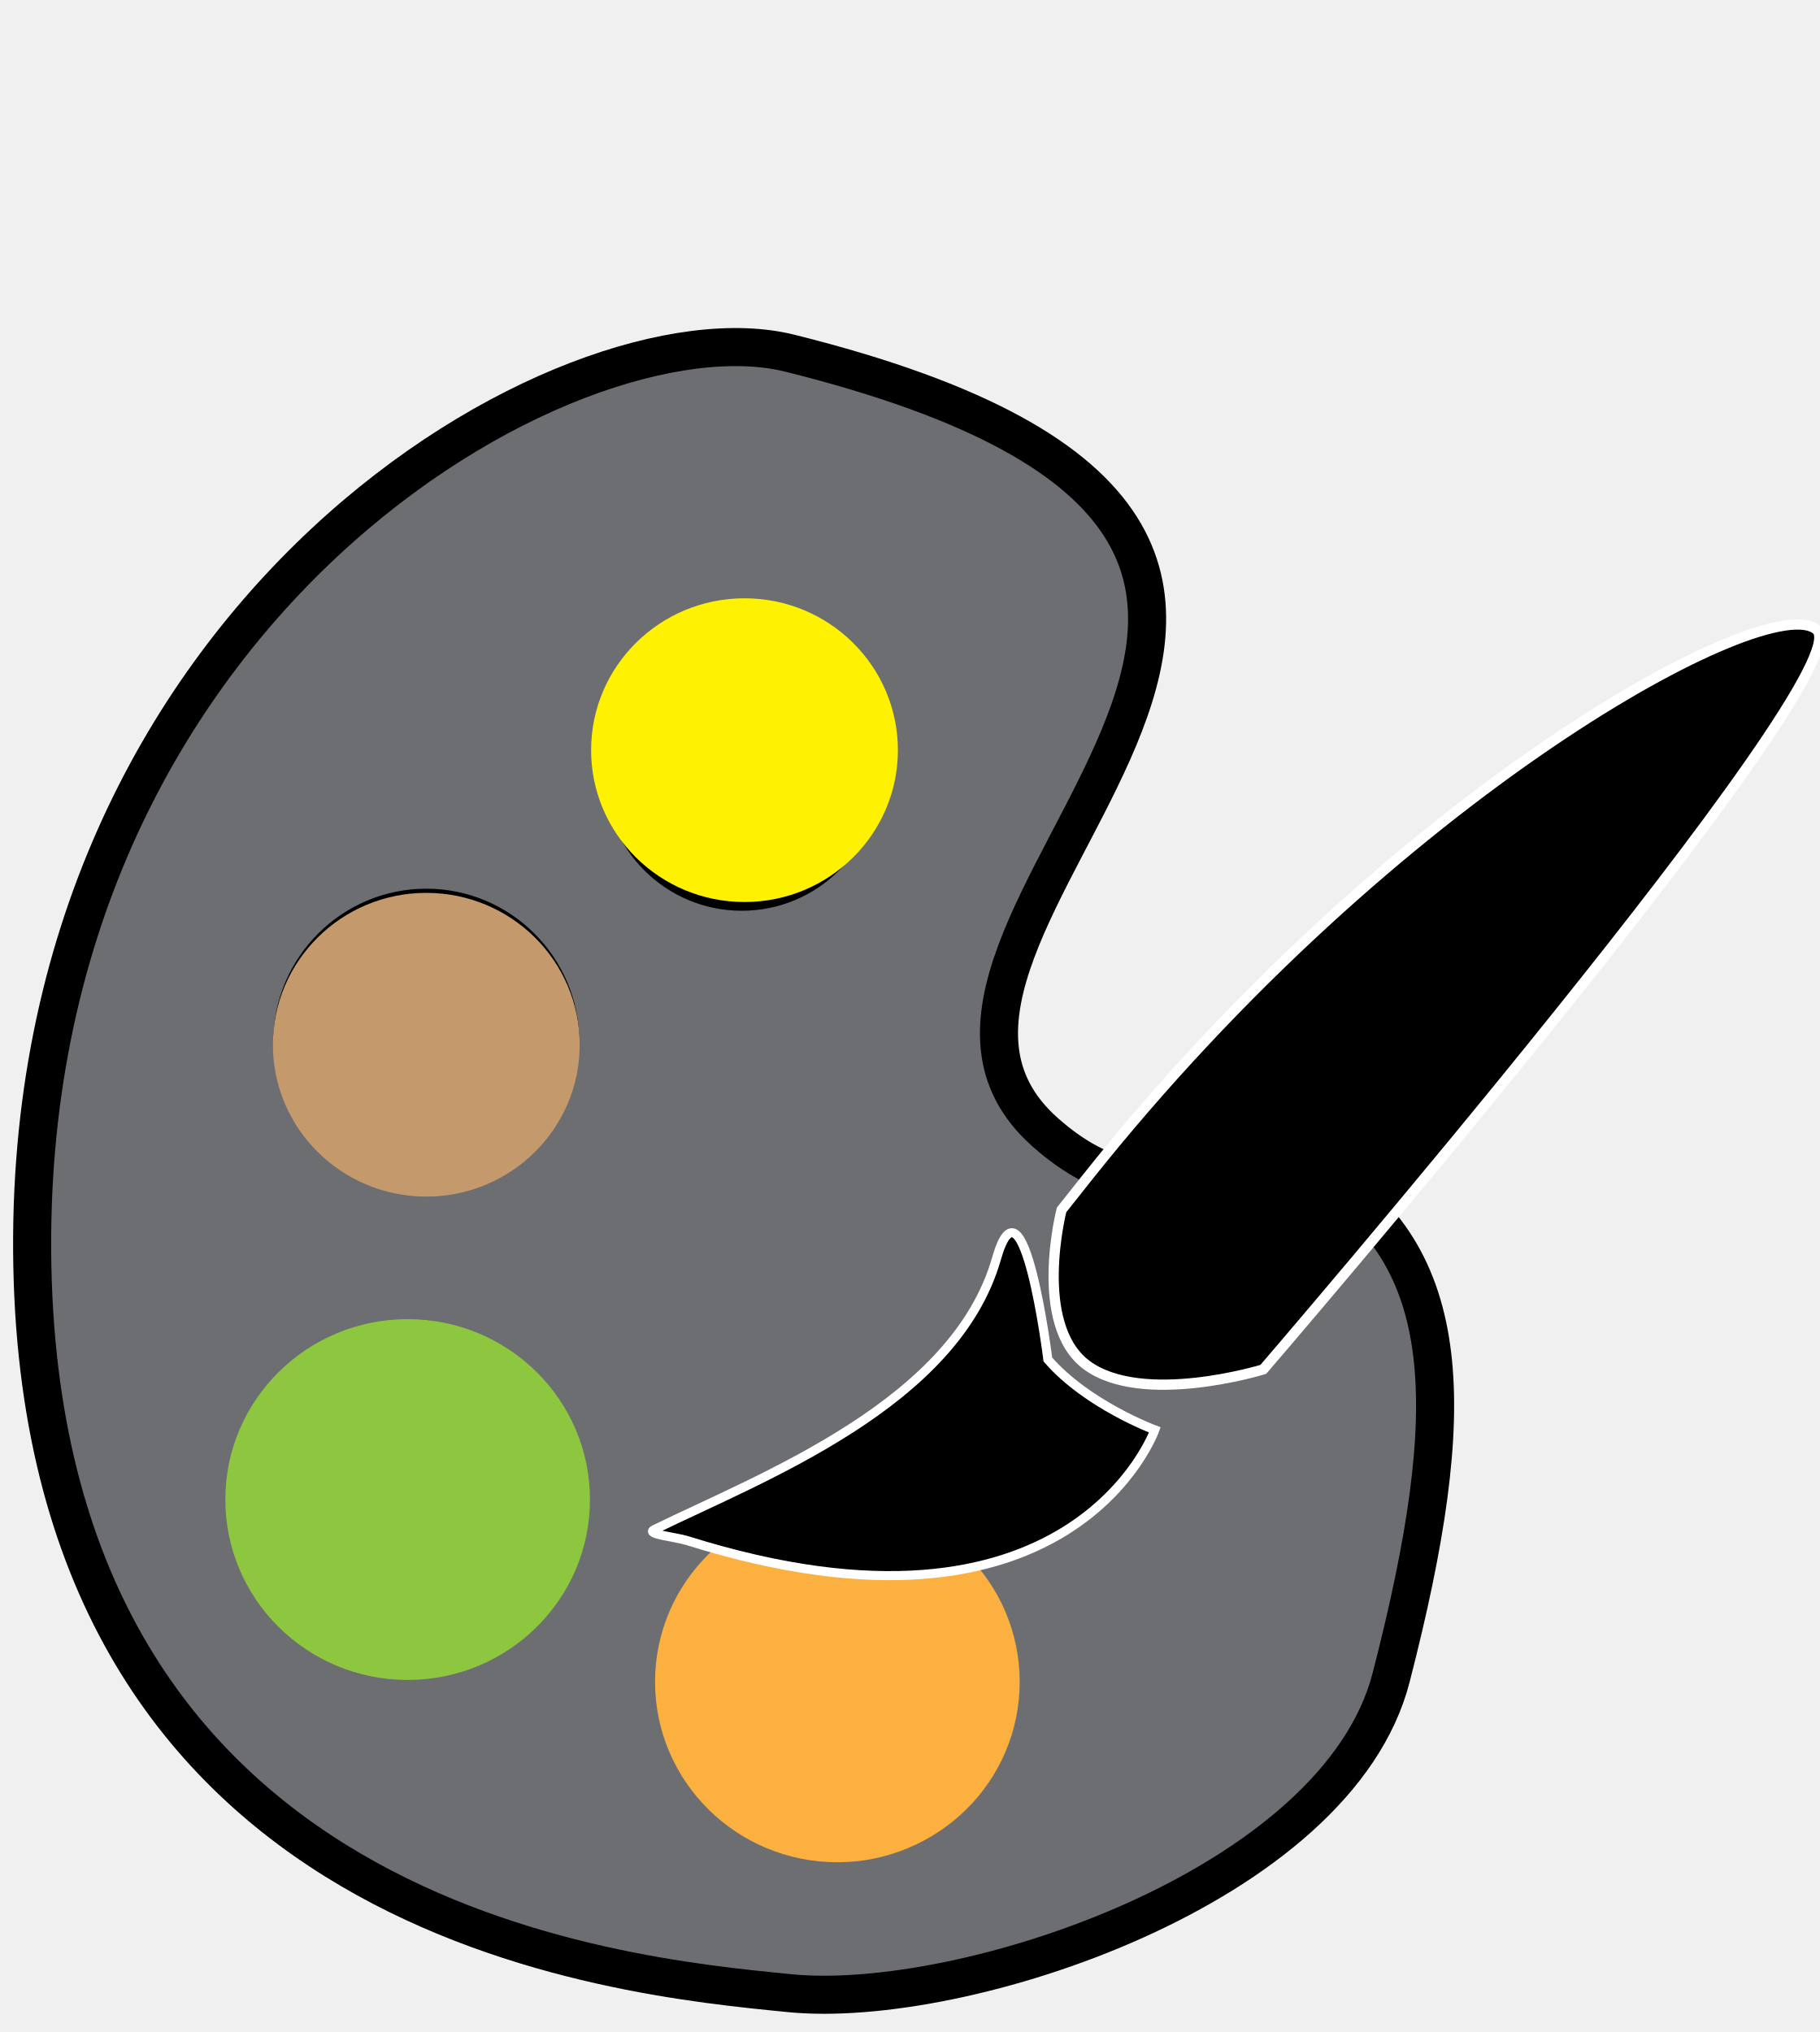
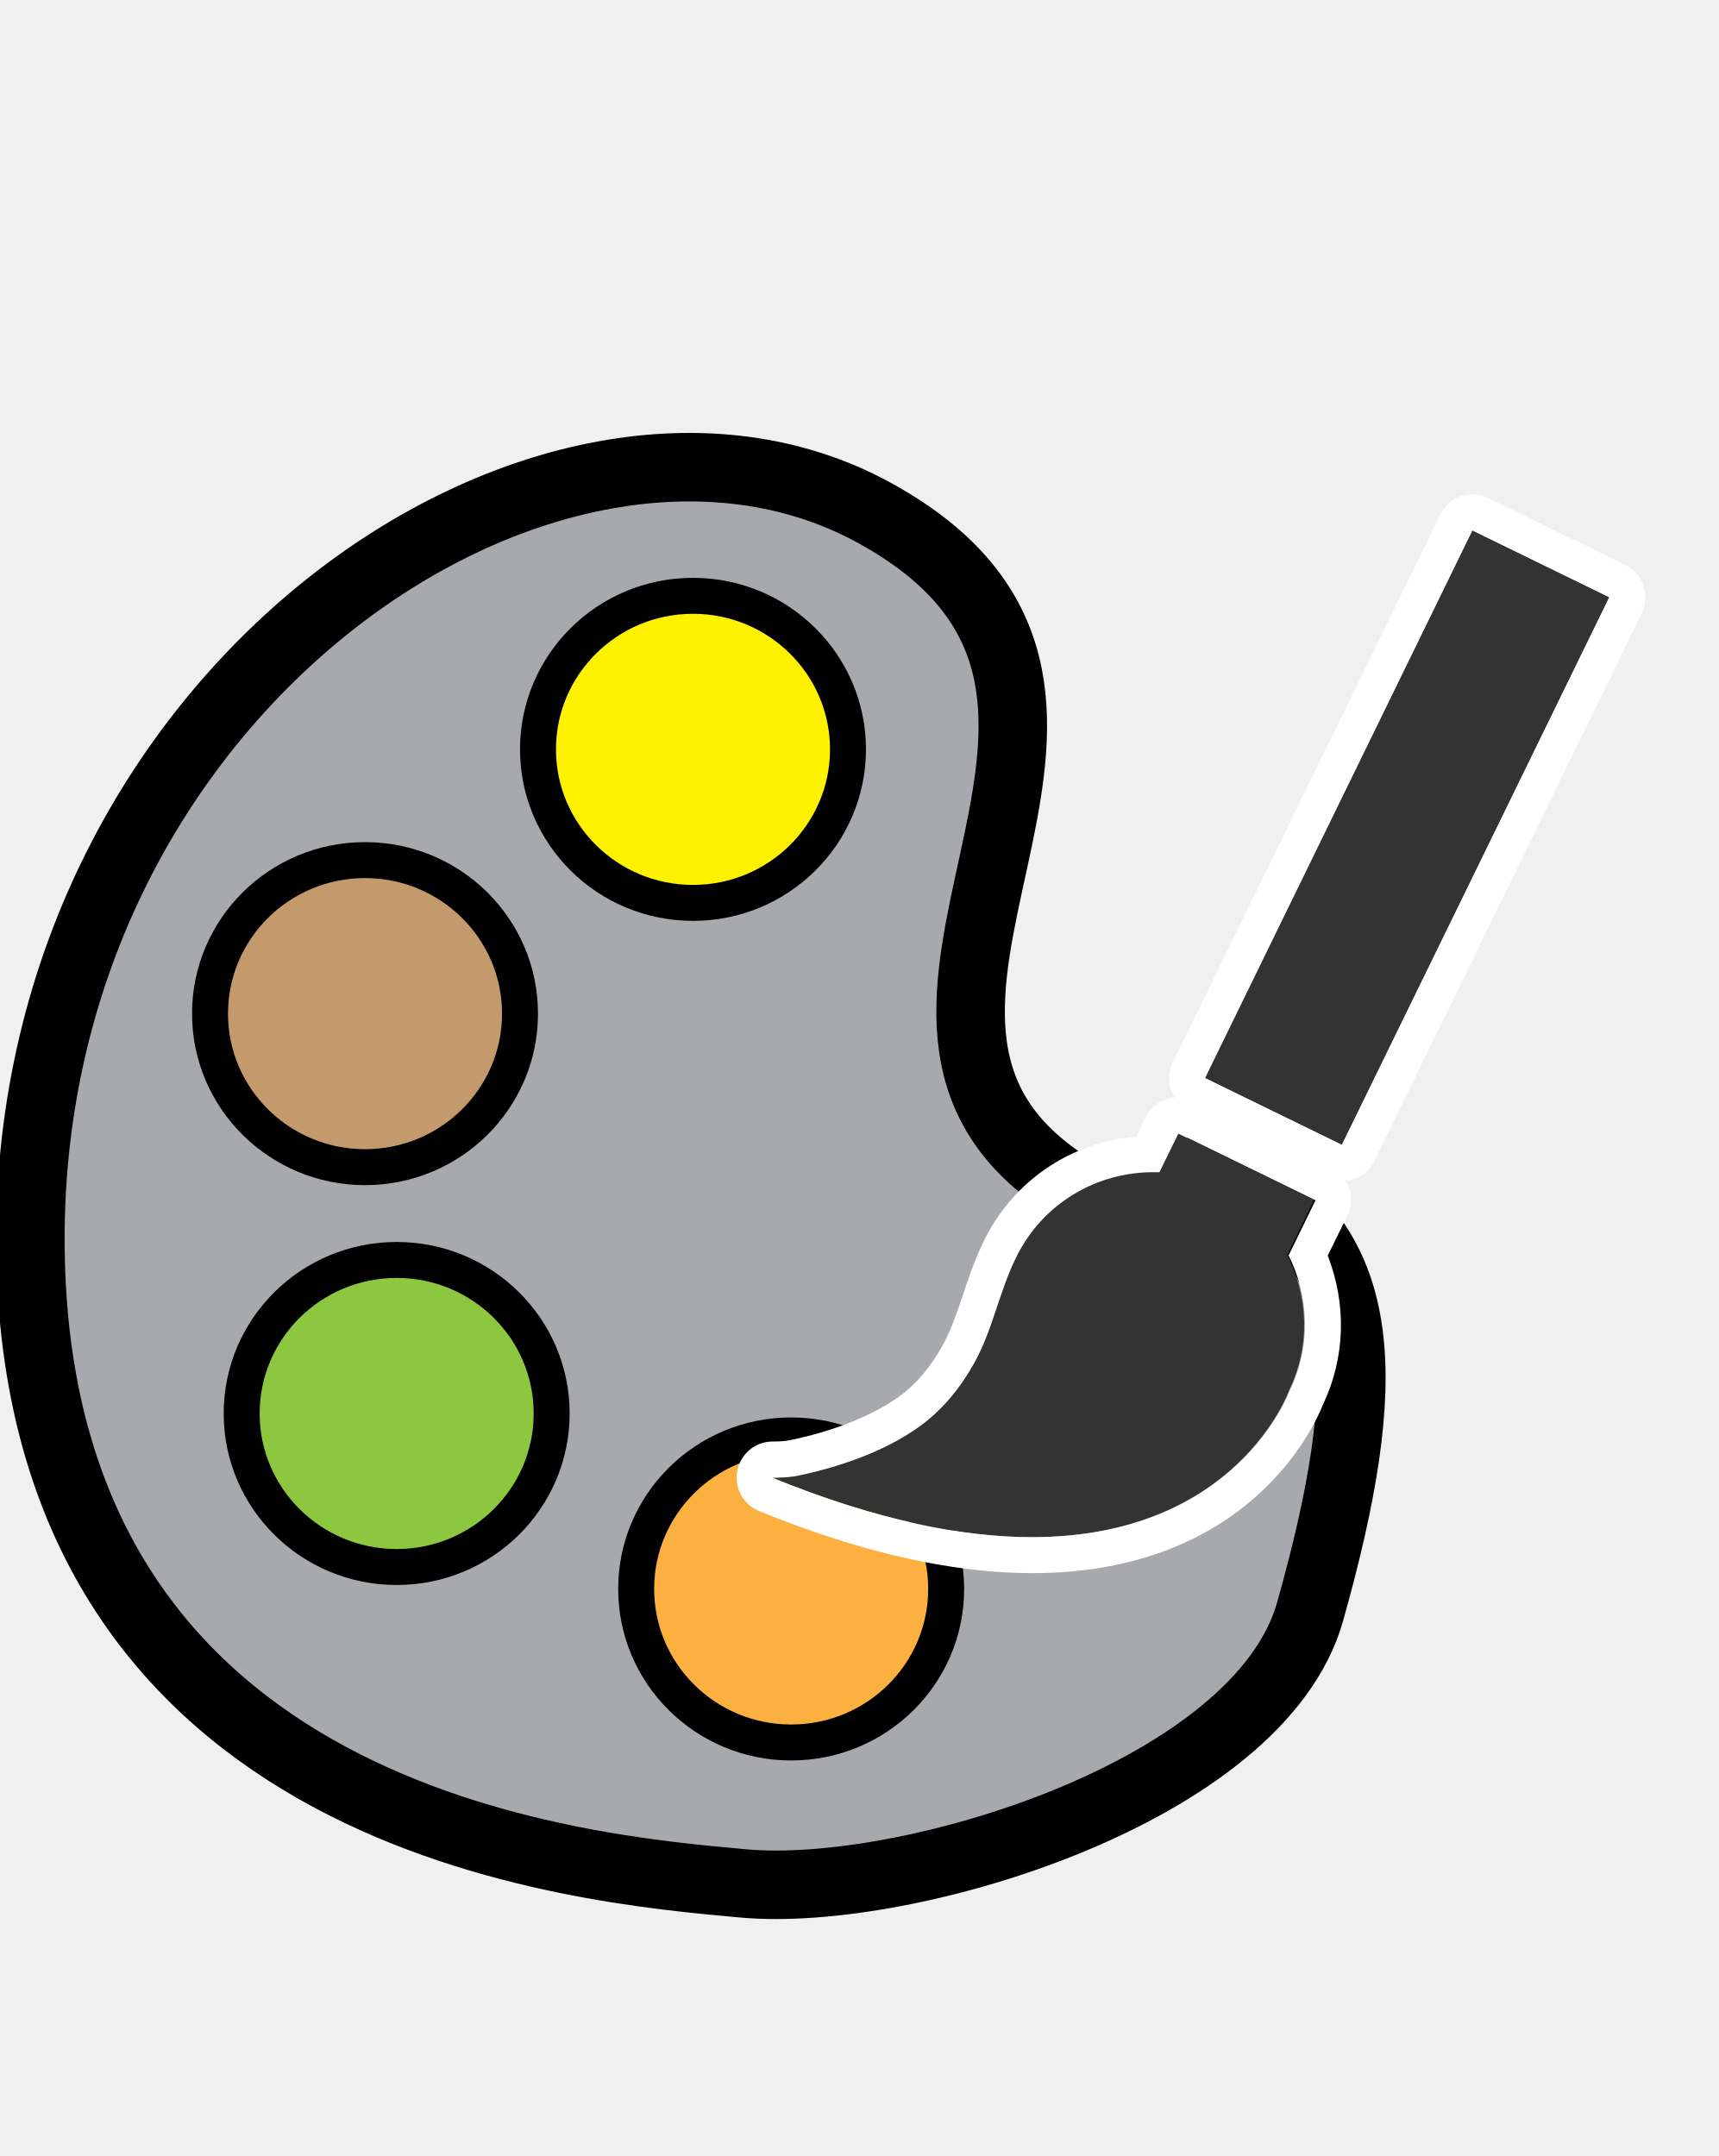
- <svg xmlns="http://www.w3.org/2000/svg" version="1.1" id="Layer_1" x="0px" y="0px" width="47.8px" height="53.39px" viewBox="0 0 47.8 53.39" enable-background="new 0 0 47.8 53.39" xml:space="preserve">
-   <path fill="#6D6E71" stroke="#000000" stroke-miterlimit="10" d="M27.46,29.75c-6.03-5.34,13.42-15.46-6.71-20.47  c-5.74-1.43-20.24,6.71-19.9,23.99s15.35,18.65,19.9,19.1s14.39-2.79,15.8-8.3c1.83-7.1,1.69-11.07-1.93-13.3  C32.63,29.54,30.67,32.6,27.46,29.75z M10.63,43.51c-2.26,0-4.09-1.83-4.09-4.09s1.83-4.09,4.09-4.09s4.09,1.83,4.09,4.09  S12.89,43.51,10.63,43.51z M11.2,30.89c-1.95,0-3.52-1.58-3.52-3.52s1.58-3.52,3.52-3.52s3.52,1.58,3.52,3.52  S13.14,30.89,11.2,30.89z M16.37,20.31c0-1.72,1.4-3.12,3.12-3.12s3.12,1.4,3.12,3.12s-1.4,3.12-3.12,3.12S16.37,22.04,16.37,20.31z   M22.11,48.4c-2.26,0-4.09-1.83-4.09-4.09s1.83-4.09,4.09-4.09s4.09,1.83,4.09,4.09S24.37,48.4,22.11,48.4z" />
-   <ellipse fill="#FFF200" cx="19.56" cy="19.71" rx="4.03" ry="3.99" />
-   <ellipse fill="#C49A6C" cx="11.2" cy="27.45" rx="4.03" ry="3.99" />
-   <ellipse fill="#8DC63F" cx="10.71" cy="39.4" rx="4.79" ry="4.74" />
-   <ellipse fill="#FBB040" cx="22" cy="44.19" rx="4.79" ry="4.74" />
+ <svg xmlns="http://www.w3.org/2000/svg" version="1.1" id="Layer_1" x="0px" y="0px" width="47.8px" height="59.96px" viewBox="0 0 47.8 59.96" enable-background="new 0 0 47.8 59.96" xml:space="preserve">
+   <path fill="#A7A9AC" stroke="#000000" stroke-width="1.905" stroke-miterlimit="10" d="M29,32.46c-6.01-4.87,4.26-13.32-4.71-18.21  c-8.97-4.89-23.78,5-23.44,20.74c0.34,15.74,15.3,16.98,19.83,17.39c4.53,0.41,14.34-2.54,15.75-7.56  c1.82-6.47,1.68-10.08-1.93-12.11C32.52,31.59,32.2,35.05,29,32.46z" />
+   <ellipse fill="#FBB040" stroke="#000000" stroke-miterlimit="10" cx="22" cy="44.19" rx="4.31" ry="4.27" />
+   <ellipse fill="#8DC63F" stroke="#000000" stroke-miterlimit="10" cx="11.03" cy="39.31" rx="4.31" ry="4.27" />
+   <ellipse fill="#C49A6C" stroke="#000000" stroke-miterlimit="10" cx="10.15" cy="28.19" rx="4.31" ry="4.27" />
+   <ellipse fill="#FFF200" stroke="#000000" stroke-miterlimit="10" cx="19.27" cy="20.84" rx="4.31" ry="4.27" />
+   <rect x="-6.01" y="0" fill="none" width="59.82" height="59.82" />
  <g>
-     <path stroke="#FFFFFF" stroke-width="0.238" stroke-miterlimit="10" d="M27.53,35.72c1.03,1.19,2.81,1.85,2.81,1.85   s-2.16,6.09-12.28,2.91c-0.32-0.1-1.12-0.17-0.87-0.29c2.84-1.39,7.9-3.3,8.99-7.12C26.89,30.58,27.53,35.72,27.53,35.72z" />
-     <path stroke="#FFFFFF" stroke-width="0.269" stroke-miterlimit="10" d="M47.73,16.55c-1.22-1.1-11.11,4.24-19.19,14.42   c-0.23,0.29-0.65,0.82-0.65,0.82s-0.77,3,0.65,4.07c1.47,1.1,4.65,0.12,4.65,0.12S48.96,17.65,47.73,16.55z" />
+     <rect x="37.01" y="14.82" transform="matrix(0.8987 0.4385 -0.4385 0.8987 14.1796 -14.7986)" fill="#333333" width="4.24" height="16.95" />
+     <path fill="#333333" d="M32.23,32.59c-0.06,0-0.12,0-0.18,0c-1.57,0-3.07,0.87-3.81,2.38c-0.46,0.94-0.64,1.98-1.15,2.91   c-0.4,0.72-0.92,1.36-1.6,1.83c-0.96,0.67-2.17,1.08-3.32,1.32c-0.24,0.05-0.46,0.06-0.71,0.06c2.95,1.2,5.32,1.66,7.22,1.66   c5.71,0,7.16-4.07,7.16-4.07c0.61-1.25,0.54-2.65-0.06-3.8l0.02,0.01l0.74-1.52l-3.81-1.86L32.23,32.59z" />
+     <path fill="#FFFFFF" d="M45.19,15.71l-3.81-1.86c-0.14-0.07-0.29-0.1-0.44-0.1c-0.11,0-0.22,0.02-0.32,0.05   c-0.25,0.09-0.46,0.27-0.57,0.51l-7.44,15.24c-0.12,0.24-0.13,0.51-0.05,0.76c0.03,0.08,0.08,0.14,0.12,0.21   c-0.34,0.03-0.66,0.22-0.82,0.55l-0.26,0.54c-1.83,0.15-3.44,1.24-4.25,2.92c-0.24,0.49-0.41,0.99-0.57,1.47   c-0.17,0.51-0.33,0.98-0.56,1.4c-0.35,0.64-0.78,1.14-1.29,1.49c-0.73,0.5-1.75,0.91-2.95,1.16c-0.15,0.03-0.29,0.04-0.52,0.04   c-0.47,0.01-0.87,0.35-0.96,0.82c-0.09,0.47,0.17,0.93,0.6,1.11c2.81,1.15,5.37,1.73,7.6,1.73c6.02,0,7.85-4.09,8.08-4.67   c0.63-1.32,0.67-2.8,0.14-4.16l0.55-1.12c0.12-0.24,0.13-0.51,0.05-0.76c-0.03-0.08-0.08-0.14-0.12-0.21   c0.08-0.01,0.17-0.01,0.25-0.04c0.25-0.09,0.46-0.27,0.57-0.51l7.44-15.24C45.89,16.55,45.69,15.95,45.19,15.71z M35.86,38.68   c0,0-1.45,4.07-7.16,4.07c-1.9,0-4.27-0.45-7.22-1.65c0.25-0.01,0.46-0.01,0.71-0.06c1.14-0.24,2.35-0.65,3.31-1.32   c0.68-0.47,1.2-1.11,1.6-1.83c0.51-0.93,0.69-1.98,1.15-2.91c0.73-1.51,2.24-2.38,3.81-2.38c0.06,0,0.12,0,0.18,0l0.53-1.08   l3.81,1.86l-0.74,1.52l-0.02-0.01C36.4,36.03,36.47,37.43,35.86,38.68z M37.31,31.84l-3.81-1.86l7.44-15.23l3.81,1.86L37.31,31.84z   " />
  </g>
-   <rect fill="none" width="47.8" height="53.39" />
</svg>
